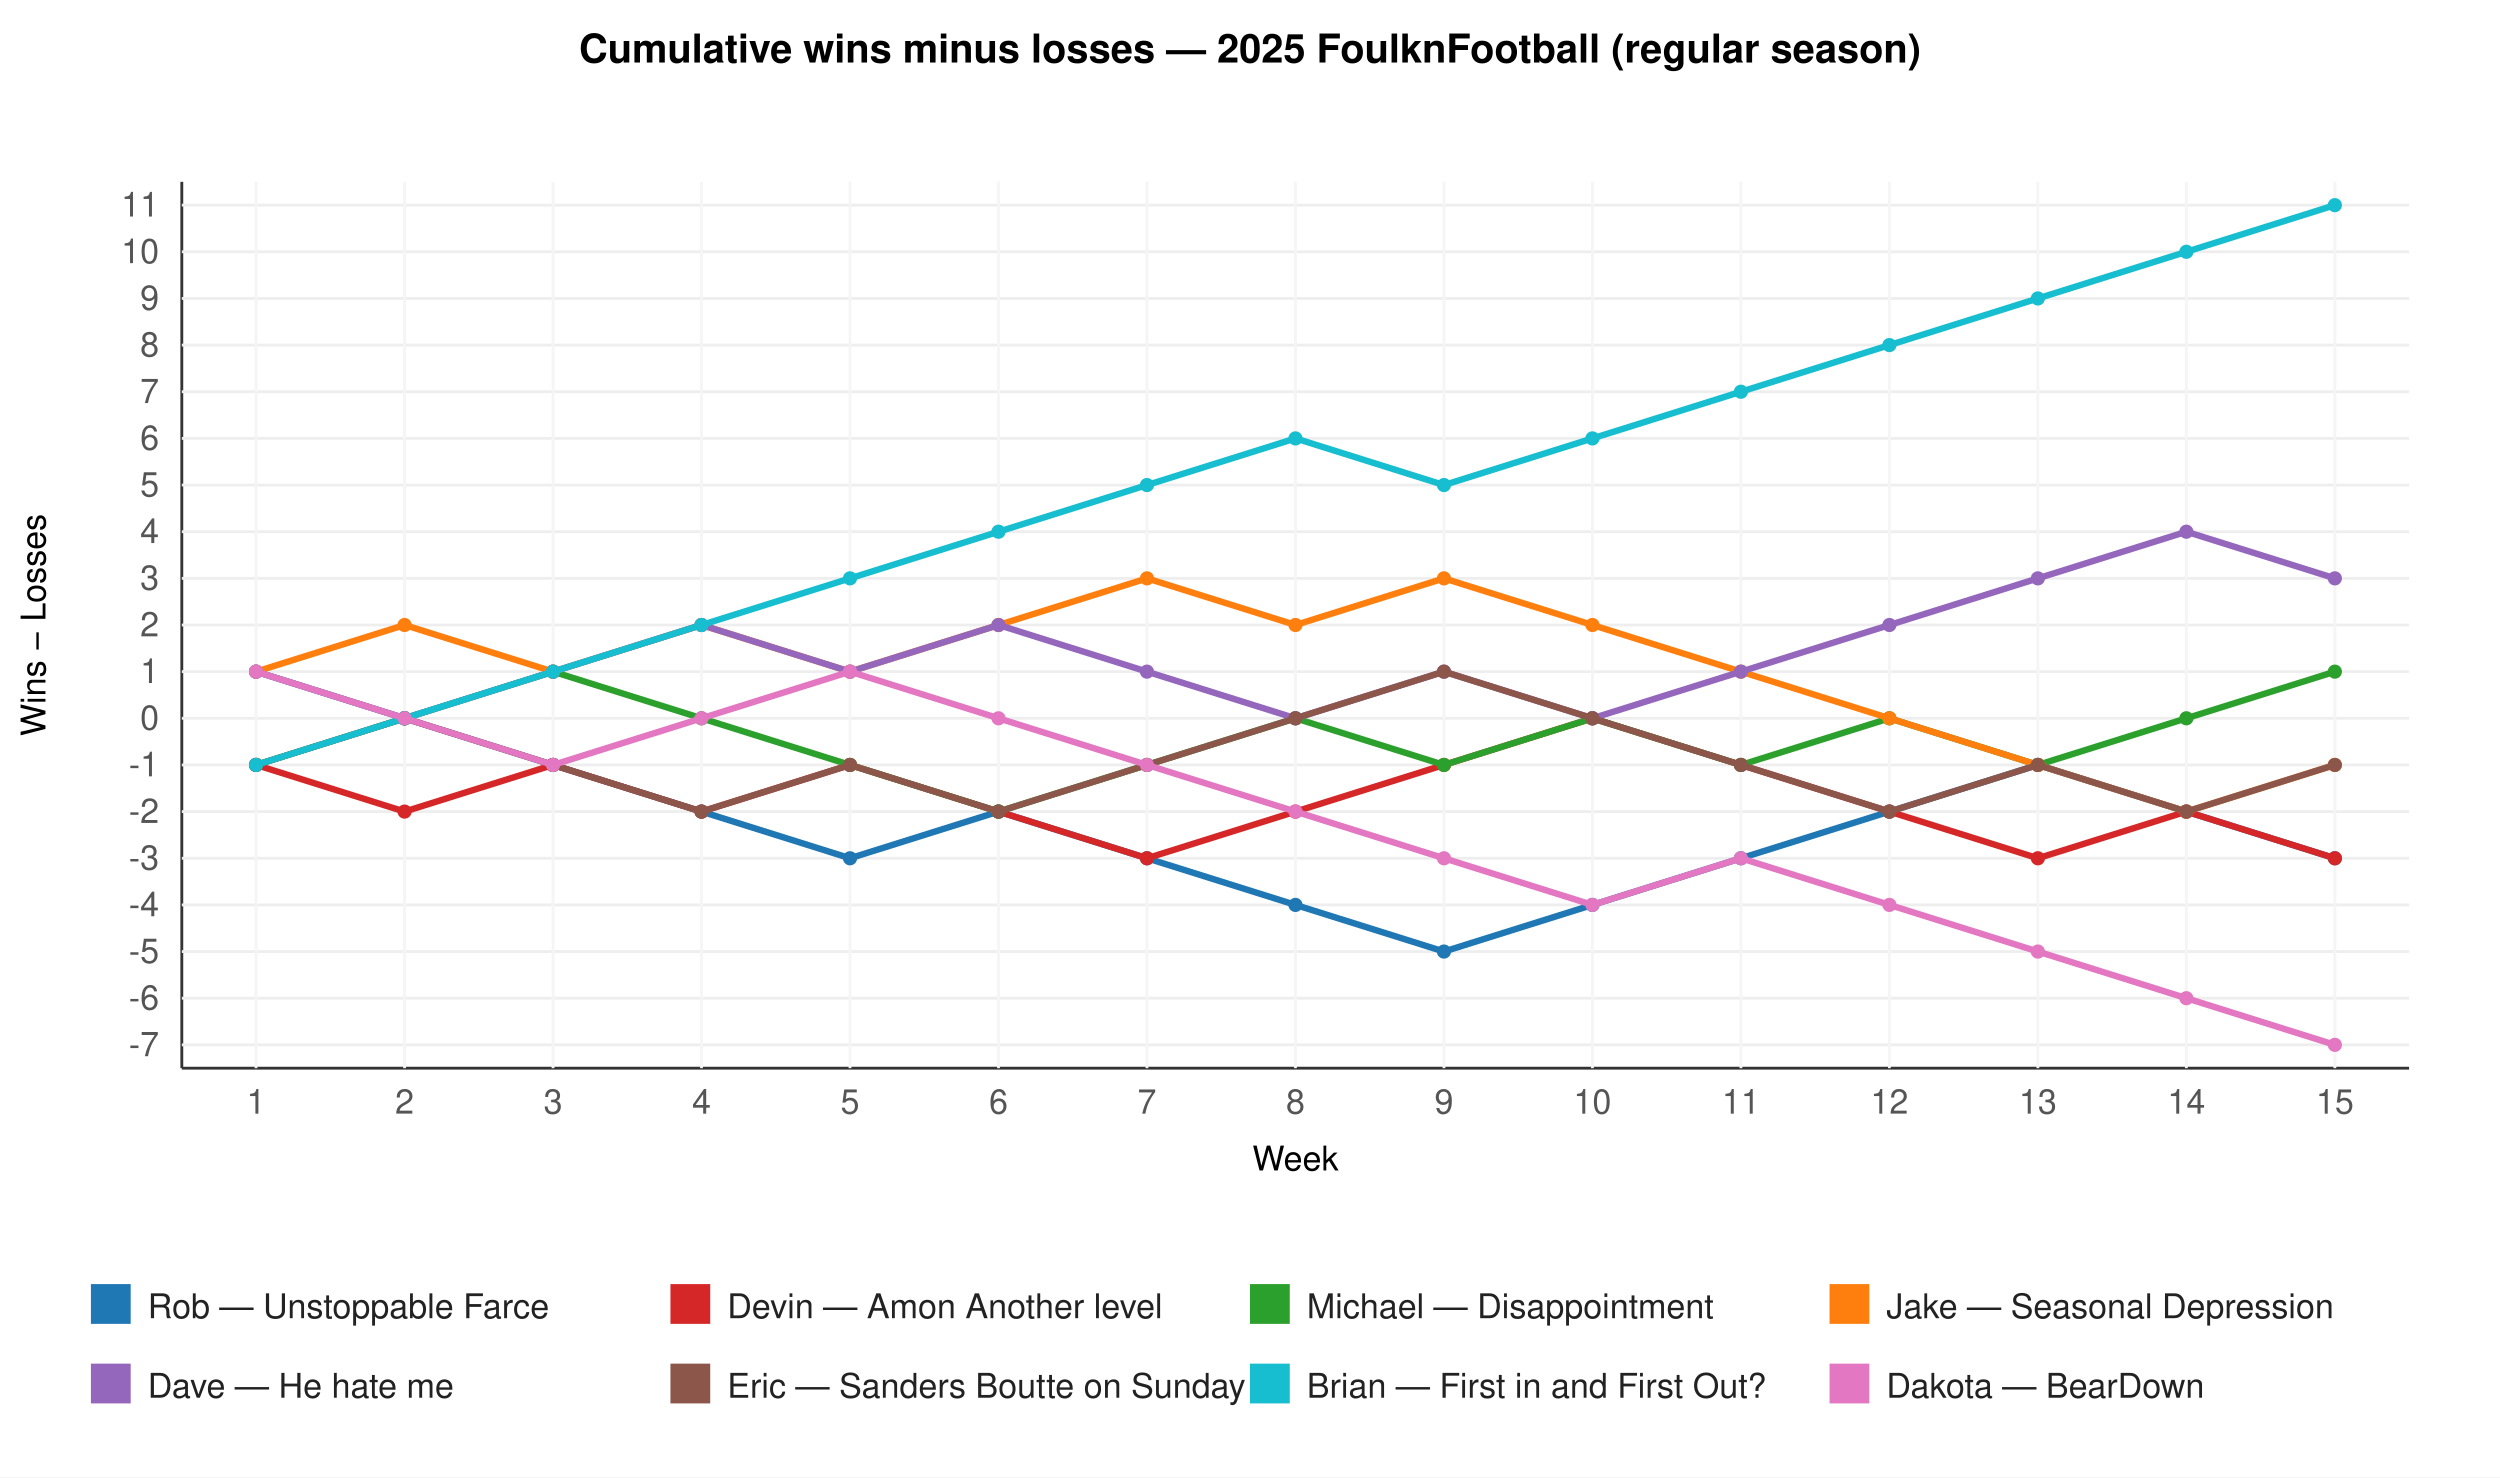
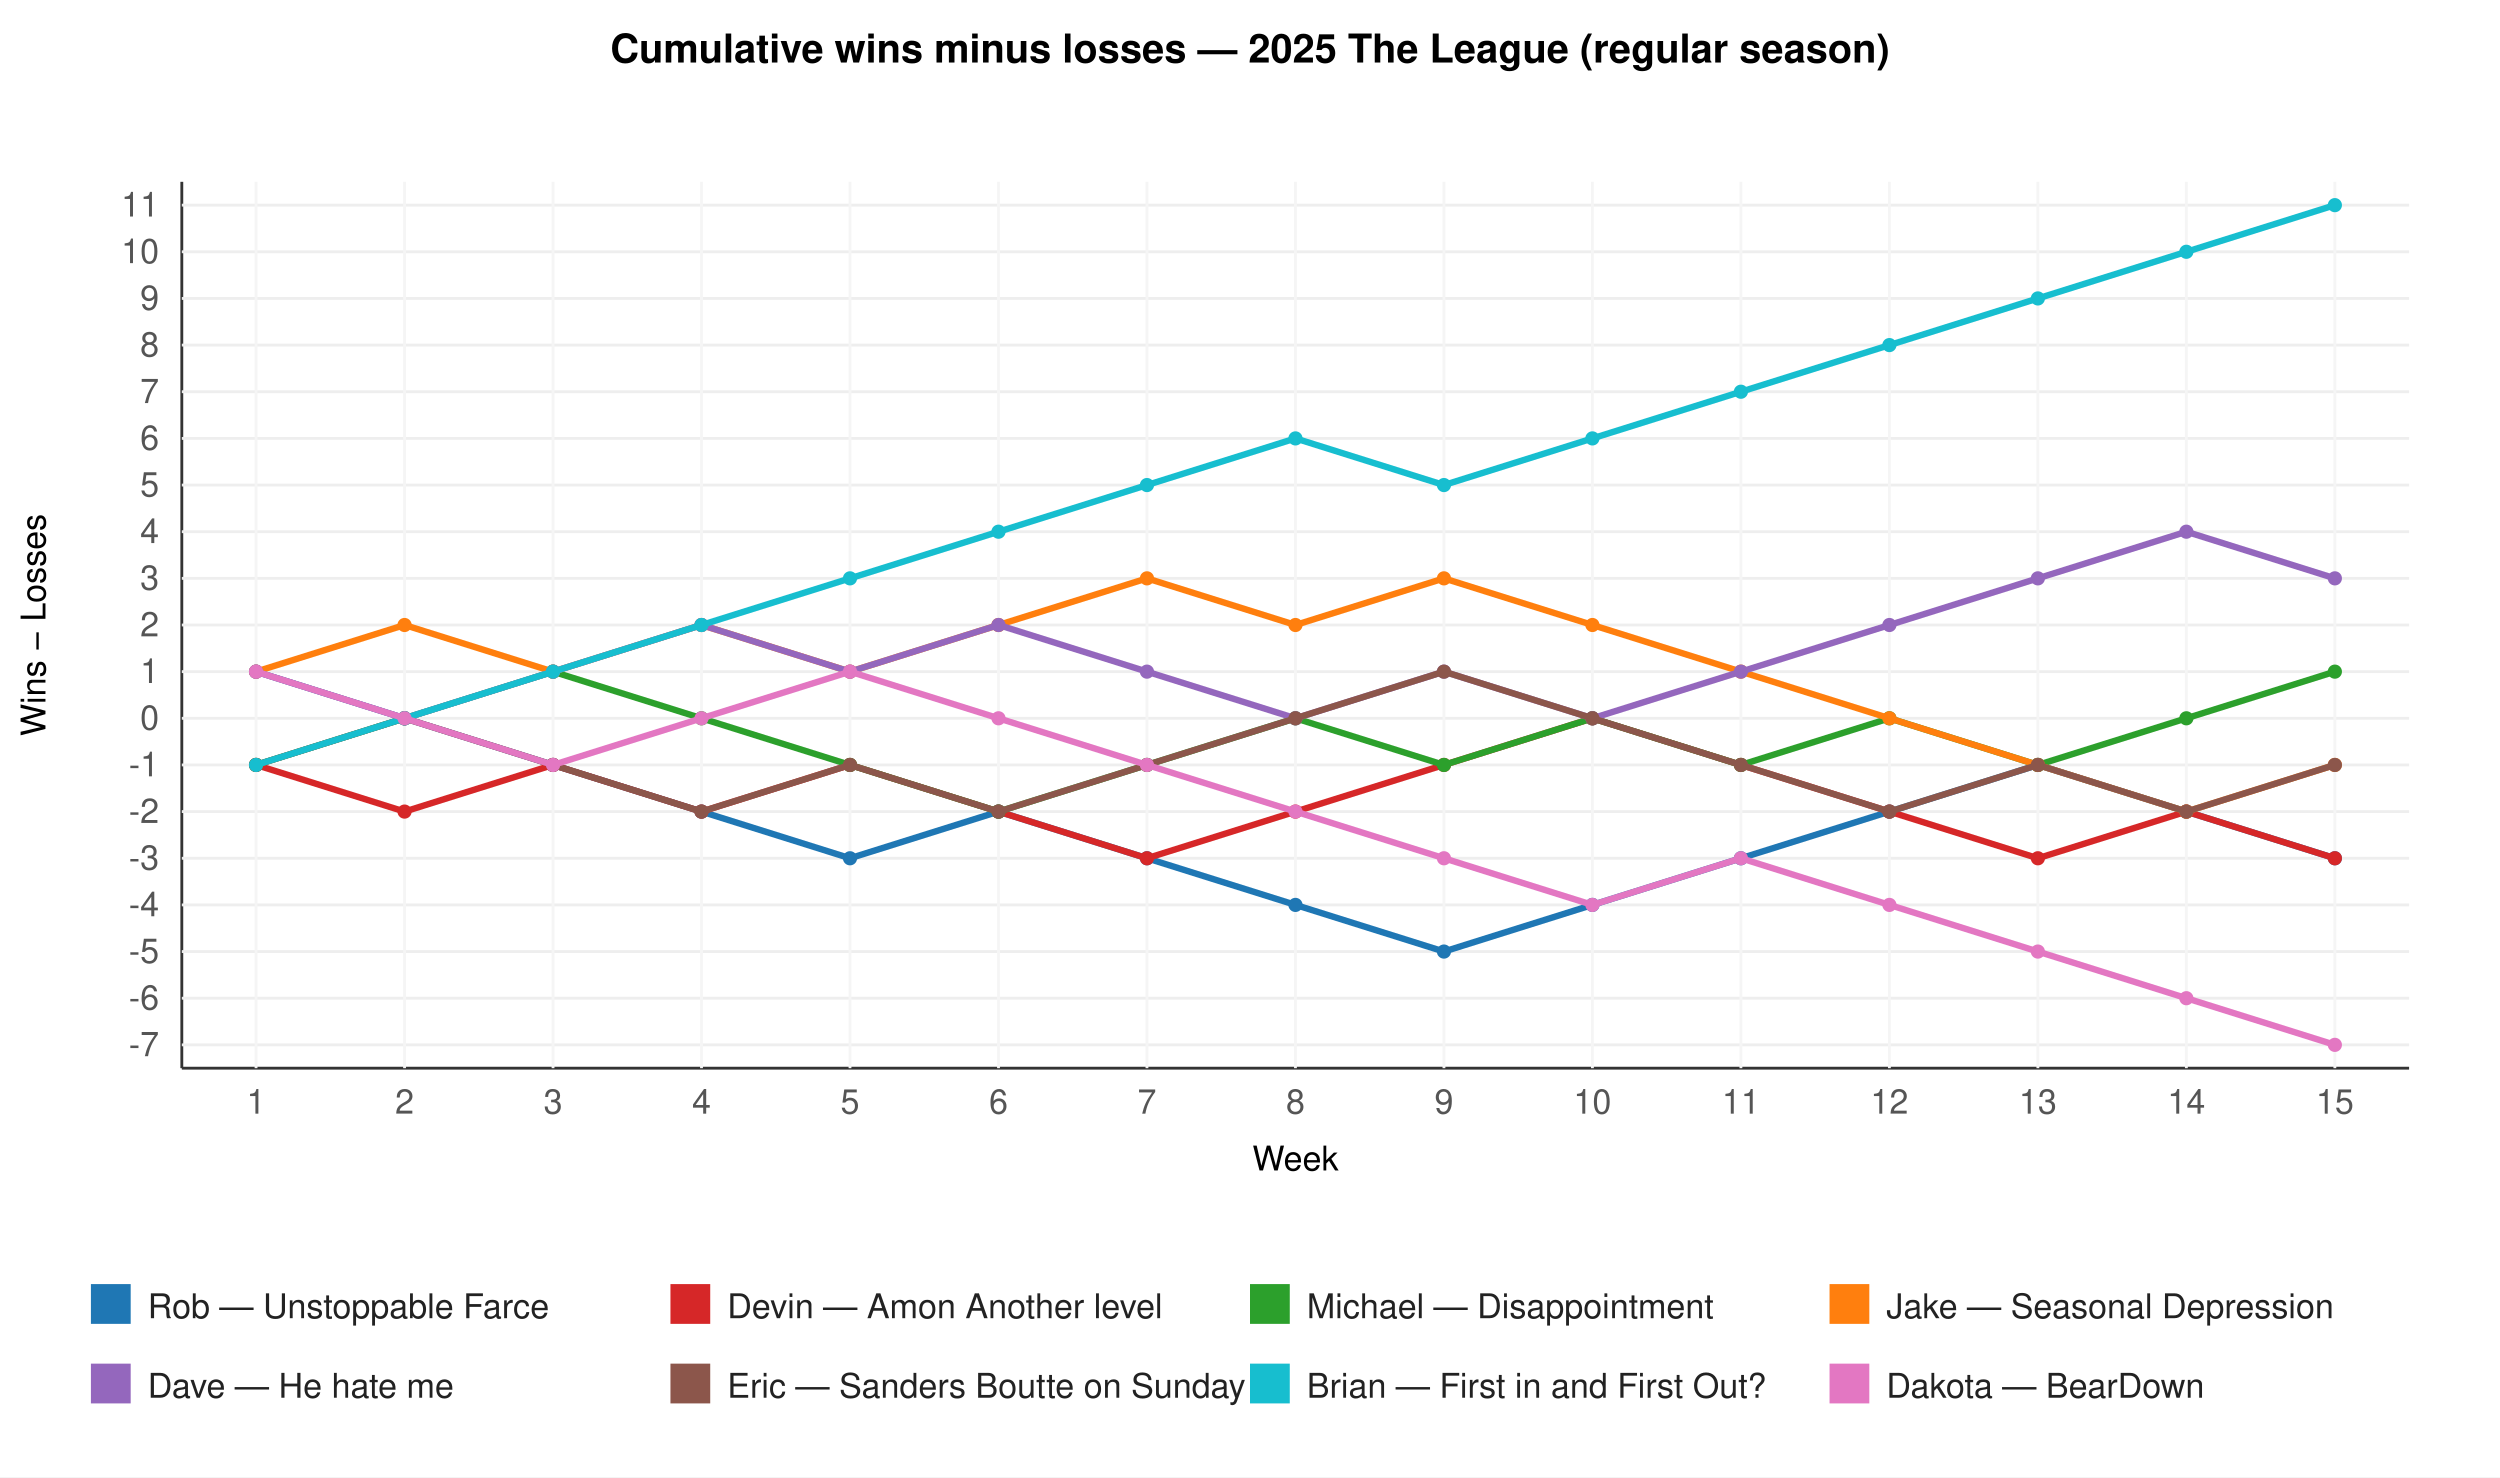
<svg xmlns="http://www.w3.org/2000/svg" viewBox="0 0 880 520" font-family="-apple-system, Segoe UI, Helvetica, Arial, sans-serif" font-size="12">
  <rect x="0" y="0" width="880" height="520" fill="#ffffff" />
-   <text x="440" y="22" text-anchor="middle" font-size="14" font-weight="600">Cumulative wins minus losses — 2025 FoulknFootball (regular season)</text>
+   <text x="440" y="22" text-anchor="middle" font-size="14" font-weight="600">Cumulative wins minus losses — 2025 The League (regular season)</text>
  <line x1="64" y1="64" x2="64" y2="376" stroke="#333" stroke-width="1" />
  <line x1="64" y1="376" x2="848" y2="376" stroke="#333" stroke-width="1" />
  <text x="16" y="220" text-anchor="middle" transform="rotate(-90 16 220)">Wins − Losses</text>
  <text x="456" y="412" text-anchor="middle">Week</text>
  <line x1="64" y1="367.79" x2="848" y2="367.79" stroke="#eee" stroke-width="1" />
  <text x="56" y="371.79" text-anchor="end" fill="#555">-7</text>
  <line x1="64" y1="351.37" x2="848" y2="351.37" stroke="#eee" stroke-width="1" />
  <text x="56" y="355.37" text-anchor="end" fill="#555">-6</text>
  <line x1="64" y1="334.95" x2="848" y2="334.95" stroke="#eee" stroke-width="1" />
  <text x="56" y="338.95" text-anchor="end" fill="#555">-5</text>
  <line x1="64" y1="318.53" x2="848" y2="318.53" stroke="#eee" stroke-width="1" />
  <text x="56" y="322.53" text-anchor="end" fill="#555">-4</text>
  <line x1="64" y1="302.11" x2="848" y2="302.11" stroke="#eee" stroke-width="1" />
  <text x="56" y="306.11" text-anchor="end" fill="#555">-3</text>
  <line x1="64" y1="285.68" x2="848" y2="285.68" stroke="#eee" stroke-width="1" />
  <text x="56" y="289.68" text-anchor="end" fill="#555">-2</text>
  <line x1="64" y1="269.26" x2="848" y2="269.26" stroke="#eee" stroke-width="1" />
  <text x="56" y="273.26" text-anchor="end" fill="#555">-1</text>
  <line x1="64" y1="252.84" x2="848" y2="252.84" stroke="#eee" stroke-width="1" />
  <text x="56" y="256.84" text-anchor="end" fill="#555">0</text>
  <line x1="64" y1="236.42" x2="848" y2="236.42" stroke="#eee" stroke-width="1" />
  <text x="56" y="240.42" text-anchor="end" fill="#555">1</text>
  <line x1="64" y1="220" x2="848" y2="220" stroke="#eee" stroke-width="1" />
  <text x="56" y="224" text-anchor="end" fill="#555">2</text>
  <line x1="64" y1="203.58" x2="848" y2="203.58" stroke="#eee" stroke-width="1" />
  <text x="56" y="207.58" text-anchor="end" fill="#555">3</text>
  <line x1="64" y1="187.16" x2="848" y2="187.16" stroke="#eee" stroke-width="1" />
  <text x="56" y="191.16" text-anchor="end" fill="#555">4</text>
  <line x1="64" y1="170.74" x2="848" y2="170.74" stroke="#eee" stroke-width="1" />
  <text x="56" y="174.74" text-anchor="end" fill="#555">5</text>
  <line x1="64" y1="154.32" x2="848" y2="154.32" stroke="#eee" stroke-width="1" />
  <text x="56" y="158.32" text-anchor="end" fill="#555">6</text>
  <line x1="64" y1="137.89" x2="848" y2="137.89" stroke="#eee" stroke-width="1" />
  <text x="56" y="141.89" text-anchor="end" fill="#555">7</text>
  <line x1="64" y1="121.47" x2="848" y2="121.47" stroke="#eee" stroke-width="1" />
  <text x="56" y="125.47" text-anchor="end" fill="#555">8</text>
  <line x1="64" y1="105.05" x2="848" y2="105.05" stroke="#eee" stroke-width="1" />
  <text x="56" y="109.05" text-anchor="end" fill="#555">9</text>
  <line x1="64" y1="88.63" x2="848" y2="88.63" stroke="#eee" stroke-width="1" />
  <text x="56" y="92.63" text-anchor="end" fill="#555">10</text>
  <line x1="64" y1="72.21" x2="848" y2="72.21" stroke="#eee" stroke-width="1" />
  <text x="56" y="76.21" text-anchor="end" fill="#555">11</text>
  <line x1="90.13" y1="64" x2="90.13" y2="376" stroke="#f5f5f5" stroke-width="1" />
  <text x="90.13" y="392" text-anchor="middle" fill="#555">1</text>
  <line x1="142.4" y1="64" x2="142.4" y2="376" stroke="#f5f5f5" stroke-width="1" />
  <text x="142.4" y="392" text-anchor="middle" fill="#555">2</text>
  <line x1="194.67" y1="64" x2="194.67" y2="376" stroke="#f5f5f5" stroke-width="1" />
  <text x="194.67" y="392" text-anchor="middle" fill="#555">3</text>
  <line x1="246.93" y1="64" x2="246.93" y2="376" stroke="#f5f5f5" stroke-width="1" />
  <text x="246.93" y="392" text-anchor="middle" fill="#555">4</text>
  <line x1="299.2" y1="64" x2="299.2" y2="376" stroke="#f5f5f5" stroke-width="1" />
  <text x="299.2" y="392" text-anchor="middle" fill="#555">5</text>
  <line x1="351.47" y1="64" x2="351.47" y2="376" stroke="#f5f5f5" stroke-width="1" />
  <text x="351.47" y="392" text-anchor="middle" fill="#555">6</text>
  <line x1="403.73" y1="64" x2="403.73" y2="376" stroke="#f5f5f5" stroke-width="1" />
  <text x="403.73" y="392" text-anchor="middle" fill="#555">7</text>
  <line x1="456" y1="64" x2="456" y2="376" stroke="#f5f5f5" stroke-width="1" />
  <text x="456" y="392" text-anchor="middle" fill="#555">8</text>
  <line x1="508.27" y1="64" x2="508.27" y2="376" stroke="#f5f5f5" stroke-width="1" />
  <text x="508.27" y="392" text-anchor="middle" fill="#555">9</text>
  <line x1="560.53" y1="64" x2="560.53" y2="376" stroke="#f5f5f5" stroke-width="1" />
  <text x="560.53" y="392" text-anchor="middle" fill="#555">10</text>
  <line x1="612.8" y1="64" x2="612.8" y2="376" stroke="#f5f5f5" stroke-width="1" />
  <text x="612.8" y="392" text-anchor="middle" fill="#555">11</text>
  <line x1="665.07" y1="64" x2="665.07" y2="376" stroke="#f5f5f5" stroke-width="1" />
  <text x="665.07" y="392" text-anchor="middle" fill="#555">12</text>
  <line x1="717.33" y1="64" x2="717.33" y2="376" stroke="#f5f5f5" stroke-width="1" />
  <text x="717.33" y="392" text-anchor="middle" fill="#555">13</text>
  <line x1="769.6" y1="64" x2="769.6" y2="376" stroke="#f5f5f5" stroke-width="1" />
  <text x="769.6" y="392" text-anchor="middle" fill="#555">14</text>
  <line x1="821.87" y1="64" x2="821.87" y2="376" stroke="#f5f5f5" stroke-width="1" />
  <text x="821.87" y="392" text-anchor="middle" fill="#555">15</text>
  <polyline fill="none" stroke="#1f77b4" stroke-width="2.25" stroke-linejoin="round" stroke-linecap="round" points="90.13,236.42 142.4,252.84 194.67,269.26 246.93,285.68 299.2,302.11 351.47,285.68 403.73,302.11 456,318.53 508.27,334.95 560.53,318.53 612.8,302.11 665.07,285.68 717.33,269.26 769.6,285.68 821.87,302.11" />
  <circle cx="90.13" cy="236.42" r="2.5" fill="#1f77b4" />
  <circle cx="142.4" cy="252.84" r="2.5" fill="#1f77b4" />
  <circle cx="194.67" cy="269.26" r="2.5" fill="#1f77b4" />
  <circle cx="246.93" cy="285.68" r="2.5" fill="#1f77b4" />
  <circle cx="299.2" cy="302.11" r="2.5" fill="#1f77b4" />
  <circle cx="351.47" cy="285.68" r="2.5" fill="#1f77b4" />
  <circle cx="403.73" cy="302.11" r="2.5" fill="#1f77b4" />
  <circle cx="456" cy="318.53" r="2.5" fill="#1f77b4" />
  <circle cx="508.27" cy="334.95" r="2.5" fill="#1f77b4" />
  <circle cx="560.53" cy="318.53" r="2.5" fill="#1f77b4" />
  <circle cx="612.8" cy="302.11" r="2.5" fill="#1f77b4" />
  <circle cx="665.07" cy="285.68" r="2.5" fill="#1f77b4" />
  <circle cx="717.33" cy="269.26" r="2.5" fill="#1f77b4" />
  <circle cx="769.6" cy="285.68" r="2.5" fill="#1f77b4" />
  <circle cx="821.87" cy="302.11" r="2.5" fill="#1f77b4" />
  <polyline fill="none" stroke="#d62728" stroke-width="2.25" stroke-linejoin="round" stroke-linecap="round" points="90.13,269.26 142.4,285.68 194.67,269.26 246.93,285.68 299.2,269.26 351.47,285.68 403.73,302.11 456,285.68 508.27,269.26 560.53,252.84 612.8,269.26 665.07,285.68 717.33,302.11 769.6,285.68 821.87,302.11" />
  <circle cx="90.13" cy="269.26" r="2.5" fill="#d62728" />
  <circle cx="142.4" cy="285.68" r="2.5" fill="#d62728" />
  <circle cx="194.67" cy="269.26" r="2.5" fill="#d62728" />
  <circle cx="246.93" cy="285.68" r="2.5" fill="#d62728" />
  <circle cx="299.2" cy="269.26" r="2.5" fill="#d62728" />
  <circle cx="351.47" cy="285.68" r="2.5" fill="#d62728" />
  <circle cx="403.73" cy="302.11" r="2.5" fill="#d62728" />
  <circle cx="456" cy="285.68" r="2.5" fill="#d62728" />
  <circle cx="508.27" cy="269.26" r="2.5" fill="#d62728" />
  <circle cx="560.53" cy="252.84" r="2.5" fill="#d62728" />
  <circle cx="612.8" cy="269.26" r="2.5" fill="#d62728" />
  <circle cx="665.07" cy="285.68" r="2.5" fill="#d62728" />
  <circle cx="717.33" cy="302.11" r="2.5" fill="#d62728" />
  <circle cx="769.6" cy="285.68" r="2.5" fill="#d62728" />
  <circle cx="821.87" cy="302.11" r="2.5" fill="#d62728" />
  <polyline fill="none" stroke="#2ca02c" stroke-width="2.25" stroke-linejoin="round" stroke-linecap="round" points="90.13,269.26 142.4,252.84 194.67,236.42 246.93,252.84 299.2,269.26 351.47,285.68 403.73,269.26 456,252.84 508.27,269.26 560.53,252.84 612.8,269.26 665.07,252.84 717.33,269.26 769.6,252.84 821.87,236.42" />
  <circle cx="90.13" cy="269.26" r="2.5" fill="#2ca02c" />
  <circle cx="142.4" cy="252.84" r="2.5" fill="#2ca02c" />
  <circle cx="194.67" cy="236.42" r="2.5" fill="#2ca02c" />
  <circle cx="246.93" cy="252.84" r="2.5" fill="#2ca02c" />
  <circle cx="299.2" cy="269.26" r="2.5" fill="#2ca02c" />
  <circle cx="351.47" cy="285.68" r="2.5" fill="#2ca02c" />
  <circle cx="403.73" cy="269.26" r="2.5" fill="#2ca02c" />
  <circle cx="456" cy="252.84" r="2.5" fill="#2ca02c" />
  <circle cx="508.27" cy="269.26" r="2.5" fill="#2ca02c" />
  <circle cx="560.53" cy="252.84" r="2.5" fill="#2ca02c" />
  <circle cx="612.8" cy="269.26" r="2.5" fill="#2ca02c" />
  <circle cx="665.07" cy="252.84" r="2.5" fill="#2ca02c" />
  <circle cx="717.33" cy="269.26" r="2.5" fill="#2ca02c" />
  <circle cx="769.6" cy="252.84" r="2.5" fill="#2ca02c" />
  <circle cx="821.87" cy="236.42" r="2.5" fill="#2ca02c" />
  <polyline fill="none" stroke="#ff7f0e" stroke-width="2.25" stroke-linejoin="round" stroke-linecap="round" points="90.13,236.42 142.4,220 194.67,236.42 246.93,220 299.2,236.42 351.47,220 403.73,203.58 456,220 508.27,203.58 560.53,220 612.8,236.42 665.07,252.84 717.33,269.26 769.6,285.68 821.87,269.26" />
  <circle cx="90.13" cy="236.42" r="2.5" fill="#ff7f0e" />
  <circle cx="142.4" cy="220" r="2.5" fill="#ff7f0e" />
  <circle cx="194.67" cy="236.42" r="2.5" fill="#ff7f0e" />
  <circle cx="246.93" cy="220" r="2.5" fill="#ff7f0e" />
  <circle cx="299.2" cy="236.42" r="2.5" fill="#ff7f0e" />
  <circle cx="351.47" cy="220" r="2.5" fill="#ff7f0e" />
  <circle cx="403.73" cy="203.58" r="2.5" fill="#ff7f0e" />
  <circle cx="456" cy="220" r="2.5" fill="#ff7f0e" />
  <circle cx="508.27" cy="203.58" r="2.5" fill="#ff7f0e" />
  <circle cx="560.53" cy="220" r="2.5" fill="#ff7f0e" />
  <circle cx="612.8" cy="236.42" r="2.5" fill="#ff7f0e" />
  <circle cx="665.07" cy="252.84" r="2.5" fill="#ff7f0e" />
  <circle cx="717.33" cy="269.26" r="2.5" fill="#ff7f0e" />
  <circle cx="769.6" cy="285.68" r="2.5" fill="#ff7f0e" />
  <circle cx="821.87" cy="269.26" r="2.5" fill="#ff7f0e" />
  <polyline fill="none" stroke="#9467bd" stroke-width="2.25" stroke-linejoin="round" stroke-linecap="round" points="90.13,236.42 142.4,252.84 194.67,236.42 246.93,220 299.2,236.42 351.47,220 403.73,236.42 456,252.84 508.27,236.42 560.53,252.84 612.8,236.42 665.07,220 717.33,203.58 769.6,187.16 821.87,203.58" />
  <circle cx="90.13" cy="236.42" r="2.5" fill="#9467bd" />
  <circle cx="142.4" cy="252.84" r="2.5" fill="#9467bd" />
  <circle cx="194.67" cy="236.42" r="2.5" fill="#9467bd" />
  <circle cx="246.93" cy="220" r="2.5" fill="#9467bd" />
  <circle cx="299.2" cy="236.42" r="2.5" fill="#9467bd" />
  <circle cx="351.47" cy="220" r="2.5" fill="#9467bd" />
  <circle cx="403.73" cy="236.42" r="2.5" fill="#9467bd" />
  <circle cx="456" cy="252.84" r="2.5" fill="#9467bd" />
  <circle cx="508.27" cy="236.42" r="2.5" fill="#9467bd" />
  <circle cx="560.53" cy="252.84" r="2.5" fill="#9467bd" />
  <circle cx="612.8" cy="236.42" r="2.5" fill="#9467bd" />
  <circle cx="665.07" cy="220" r="2.5" fill="#9467bd" />
  <circle cx="717.33" cy="203.58" r="2.5" fill="#9467bd" />
  <circle cx="769.6" cy="187.16" r="2.5" fill="#9467bd" />
  <circle cx="821.87" cy="203.58" r="2.5" fill="#9467bd" />
  <polyline fill="none" stroke="#8c564b" stroke-width="2.25" stroke-linejoin="round" stroke-linecap="round" points="90.13,269.26 142.4,252.84 194.67,269.26 246.93,285.68 299.2,269.26 351.47,285.68 403.73,269.26 456,252.84 508.27,236.42 560.53,252.84 612.8,269.26 665.07,285.68 717.33,269.26 769.6,285.68 821.87,269.26" />
  <circle cx="90.13" cy="269.26" r="2.5" fill="#8c564b" />
  <circle cx="142.4" cy="252.84" r="2.5" fill="#8c564b" />
  <circle cx="194.67" cy="269.26" r="2.5" fill="#8c564b" />
  <circle cx="246.93" cy="285.68" r="2.5" fill="#8c564b" />
  <circle cx="299.2" cy="269.26" r="2.5" fill="#8c564b" />
  <circle cx="351.47" cy="285.68" r="2.5" fill="#8c564b" />
  <circle cx="403.73" cy="269.26" r="2.5" fill="#8c564b" />
  <circle cx="456" cy="252.84" r="2.5" fill="#8c564b" />
  <circle cx="508.27" cy="236.42" r="2.5" fill="#8c564b" />
  <circle cx="560.53" cy="252.84" r="2.5" fill="#8c564b" />
  <circle cx="612.8" cy="269.26" r="2.5" fill="#8c564b" />
  <circle cx="665.07" cy="285.68" r="2.5" fill="#8c564b" />
  <circle cx="717.33" cy="269.26" r="2.5" fill="#8c564b" />
  <circle cx="769.6" cy="285.68" r="2.5" fill="#8c564b" />
  <circle cx="821.87" cy="269.26" r="2.5" fill="#8c564b" />
  <polyline fill="none" stroke="#17becf" stroke-width="2.25" stroke-linejoin="round" stroke-linecap="round" points="90.13,269.26 142.4,252.84 194.67,236.42 246.93,220 299.2,203.58 351.47,187.16 403.73,170.74 456,154.32 508.27,170.74 560.53,154.32 612.8,137.89 665.07,121.47 717.33,105.05 769.6,88.63 821.87,72.21" />
  <circle cx="90.13" cy="269.26" r="2.5" fill="#17becf" />
  <circle cx="142.4" cy="252.84" r="2.5" fill="#17becf" />
  <circle cx="194.67" cy="236.42" r="2.5" fill="#17becf" />
  <circle cx="246.93" cy="220" r="2.5" fill="#17becf" />
  <circle cx="299.2" cy="203.58" r="2.5" fill="#17becf" />
  <circle cx="351.47" cy="187.16" r="2.5" fill="#17becf" />
  <circle cx="403.73" cy="170.74" r="2.5" fill="#17becf" />
  <circle cx="456" cy="154.32" r="2.5" fill="#17becf" />
  <circle cx="508.27" cy="170.74" r="2.5" fill="#17becf" />
  <circle cx="560.53" cy="154.32" r="2.5" fill="#17becf" />
  <circle cx="612.8" cy="137.89" r="2.5" fill="#17becf" />
  <circle cx="665.07" cy="121.47" r="2.5" fill="#17becf" />
  <circle cx="717.33" cy="105.05" r="2.5" fill="#17becf" />
  <circle cx="769.6" cy="88.63" r="2.5" fill="#17becf" />
  <circle cx="821.87" cy="72.21" r="2.5" fill="#17becf" />
  <polyline fill="none" stroke="#e377c2" stroke-width="2.25" stroke-linejoin="round" stroke-linecap="round" points="90.13,236.42 142.4,252.84 194.67,269.26 246.93,252.84 299.2,236.42 351.47,252.84 403.73,269.26 456,285.68 508.27,302.11 560.53,318.53 612.8,302.11 665.07,318.53 717.33,334.95 769.6,351.37 821.87,367.79" />
  <circle cx="90.13" cy="236.42" r="2.5" fill="#e377c2" />
  <circle cx="142.4" cy="252.84" r="2.5" fill="#e377c2" />
  <circle cx="194.67" cy="269.26" r="2.5" fill="#e377c2" />
  <circle cx="246.93" cy="252.84" r="2.5" fill="#e377c2" />
  <circle cx="299.2" cy="236.42" r="2.5" fill="#e377c2" />
  <circle cx="351.47" cy="252.84" r="2.5" fill="#e377c2" />
  <circle cx="403.73" cy="269.26" r="2.5" fill="#e377c2" />
  <circle cx="456" cy="285.68" r="2.5" fill="#e377c2" />
  <circle cx="508.27" cy="302.11" r="2.5" fill="#e377c2" />
  <circle cx="560.53" cy="318.53" r="2.5" fill="#e377c2" />
  <circle cx="612.8" cy="302.11" r="2.5" fill="#e377c2" />
  <circle cx="665.07" cy="318.53" r="2.5" fill="#e377c2" />
  <circle cx="717.33" cy="334.95" r="2.5" fill="#e377c2" />
  <circle cx="769.6" cy="351.37" r="2.5" fill="#e377c2" />
  <circle cx="821.87" cy="367.79" r="2.5" fill="#e377c2" />
  <rect x="32" y="452" width="14" height="14" fill="#1f77b4" />
  <text x="52" y="464" fill="#222">Rob — Unstoppable Farce</text>
  <rect x="236" y="452" width="14" height="14" fill="#d62728" />
  <text x="256" y="464" fill="#222">Devin — Amon Another level </text>
  <rect x="440" y="452" width="14" height="14" fill="#2ca02c" />
  <text x="460" y="464" fill="#222">Michael — Disappointment</text>
  <rect x="644" y="452" width="14" height="14" fill="#ff7f0e" />
  <text x="664" y="464" fill="#222">Jake — Seasonal Depression</text>
  <rect x="32" y="480" width="14" height="14" fill="#9467bd" />
  <text x="52" y="492" fill="#222">Dave — He hate me</text>
  <rect x="236" y="480" width="14" height="14" fill="#8c564b" />
  <text x="256" y="492" fill="#222">Eric — Sanders Boutte on Sunday</text>
  <rect x="440" y="480" width="14" height="14" fill="#17becf" />
  <text x="460" y="492" fill="#222">Brian — First in and First Out?</text>
  <rect x="644" y="480" width="14" height="14" fill="#e377c2" />
  <text x="664" y="492" fill="#222">Dakota — BearDown</text>
</svg>
